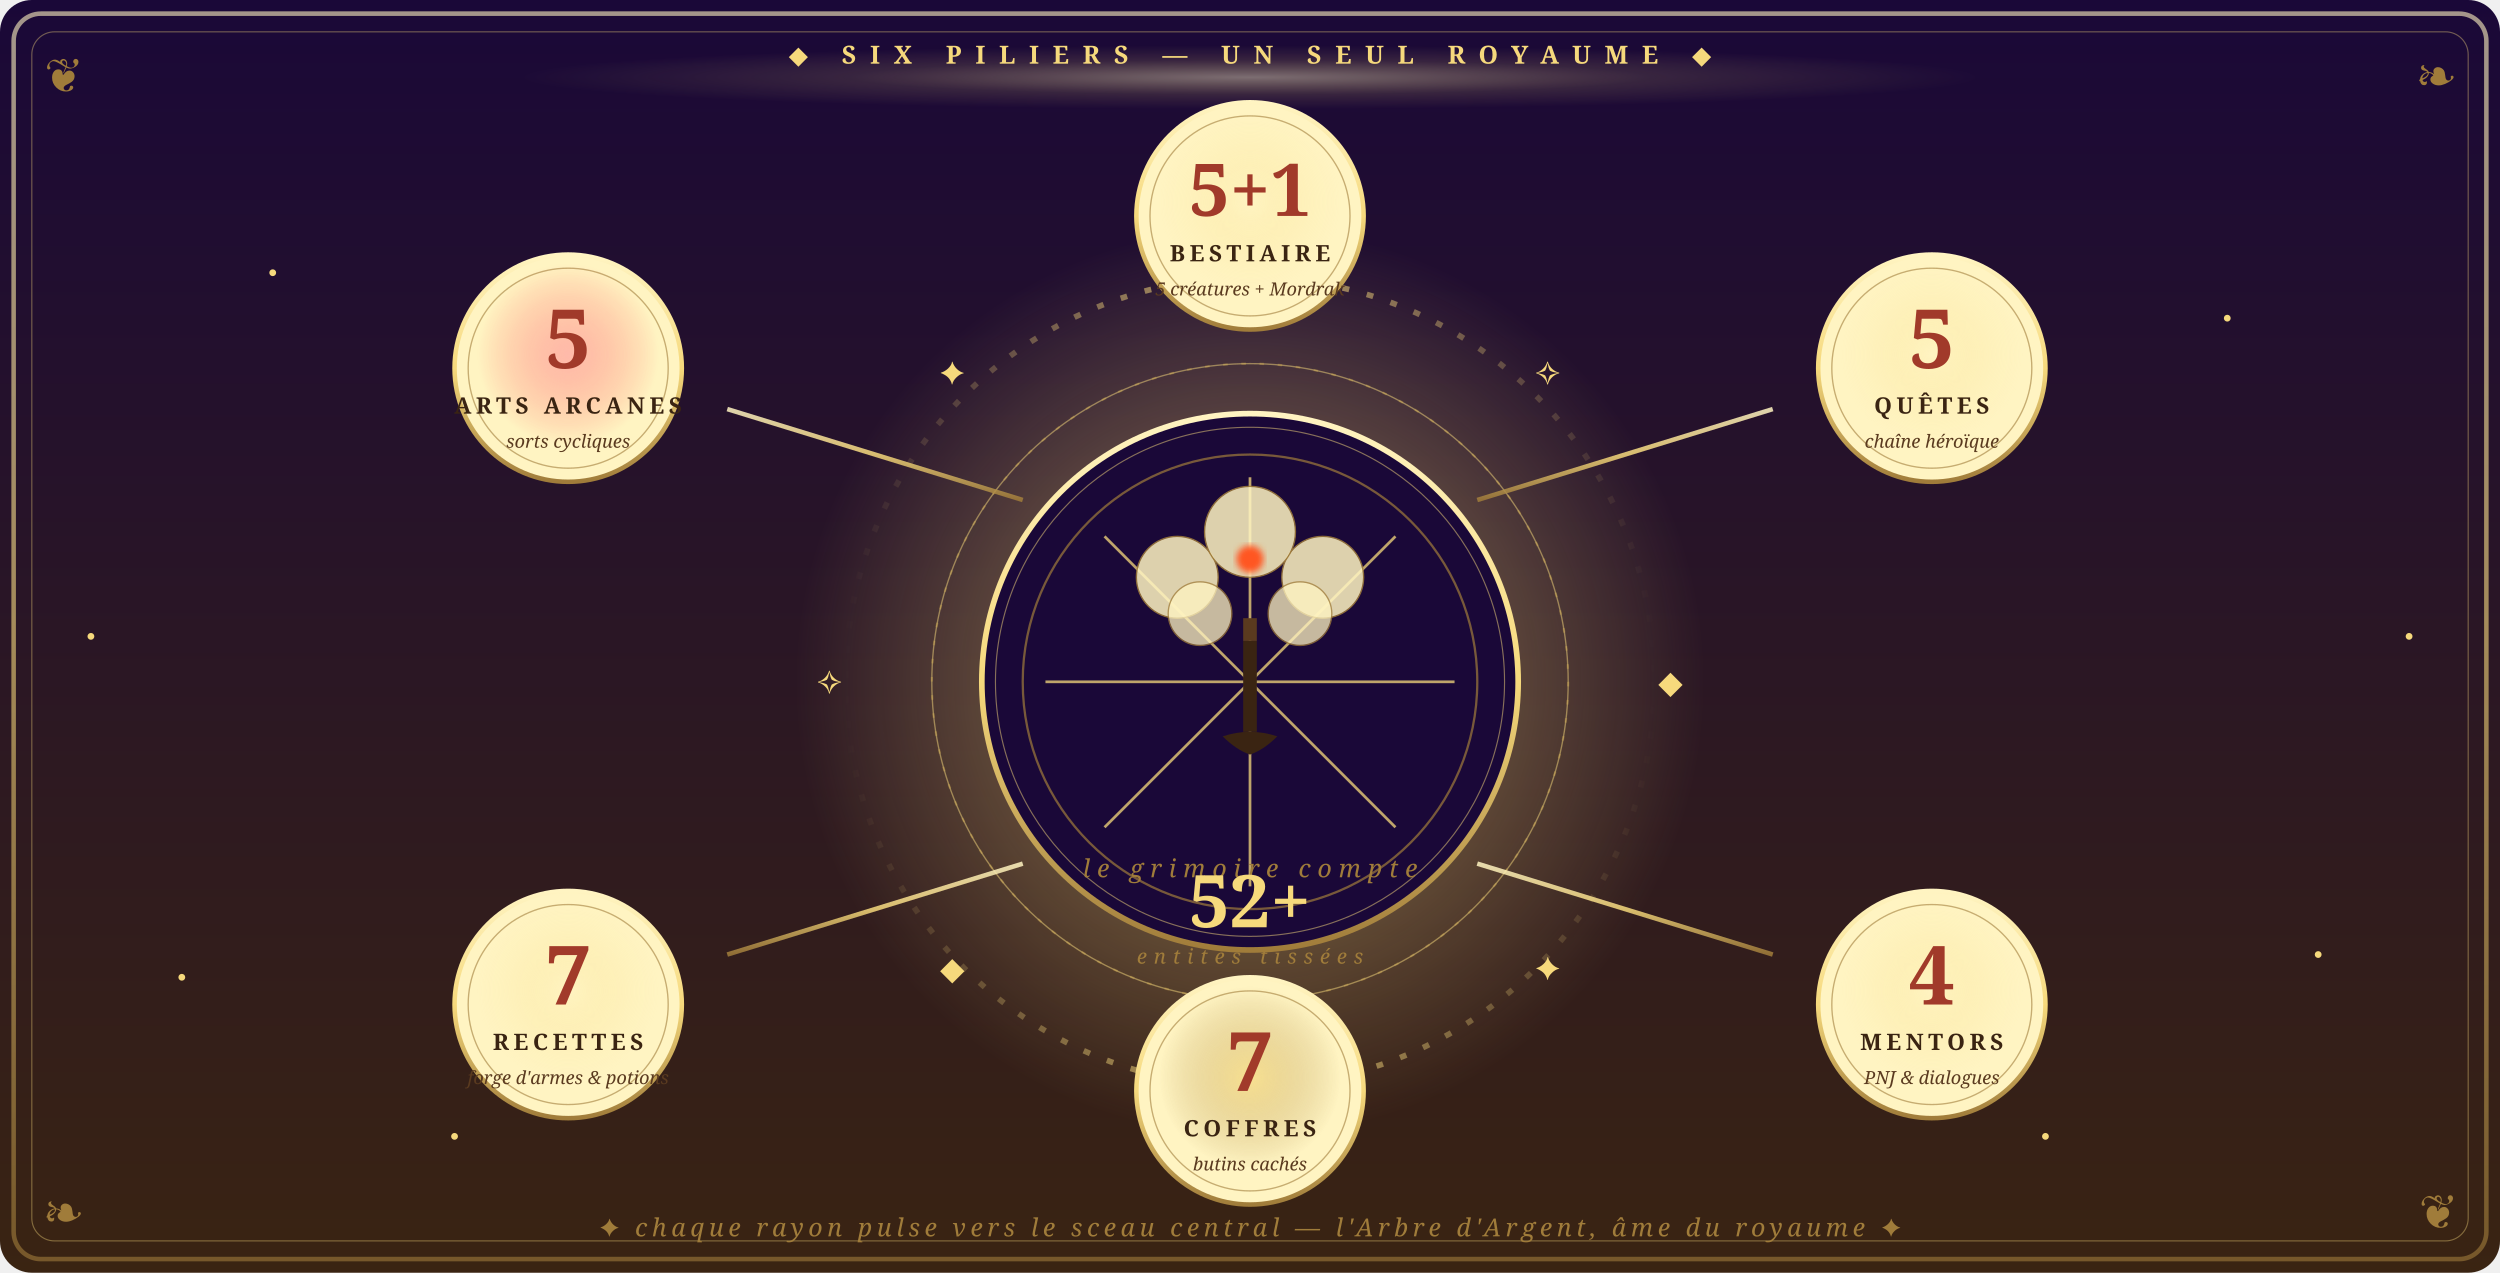
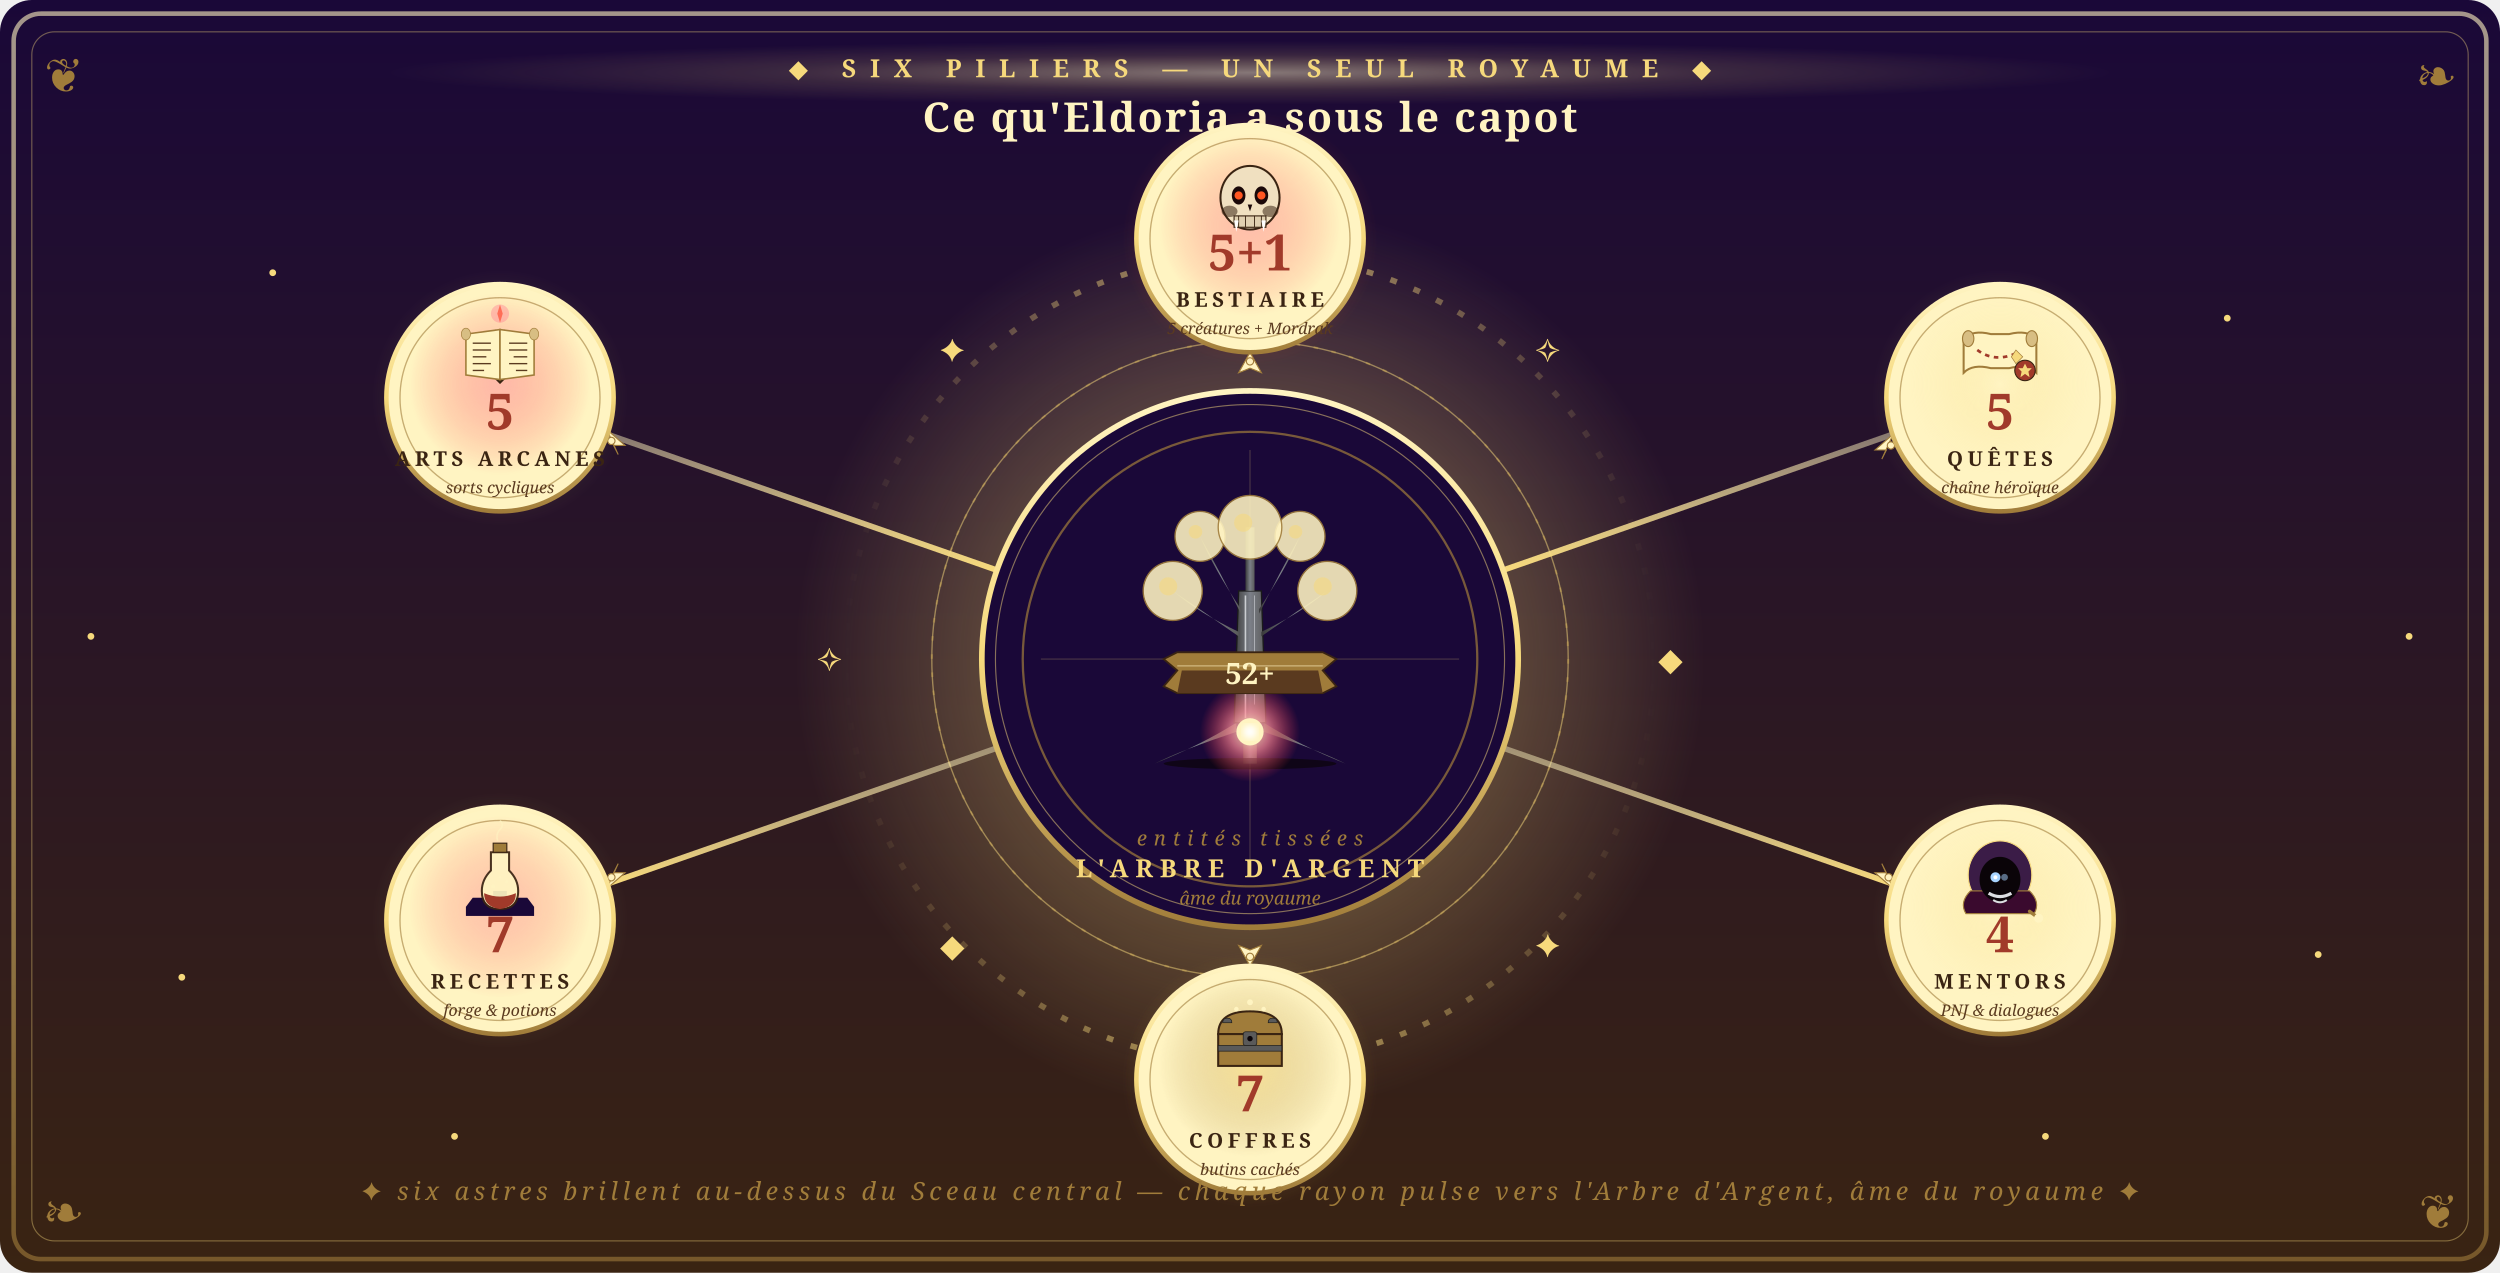
- <svg xmlns="http://www.w3.org/2000/svg" viewBox="0 0 1100 560" preserveAspectRatio="xMidYMid meet" role="img" aria-label="Le Grand Sceau d'Eldoria — emblème cinématique du royaume">
+ <svg xmlns="http://www.w3.org/2000/svg" viewBox="0 0 1100 560" preserveAspectRatio="xMidYMid meet" role="img" aria-label="Le Grand Sceau d'Eldoria — six piliers rayonnant autour de l'Arbre d'Argent">
  <defs>
    <linearGradient id="capGold" x1="0" y1="0" x2="0" y2="1">
      <stop offset="0%" stop-color="#fff4c2" />
      <stop offset="50%" stop-color="#f6d97c" />
      <stop offset="100%" stop-color="#a07c3a" />
    </linearGradient>
    <linearGradient id="capParch" x1="0" y1="0" x2="0" y2="1">
      <stop offset="0%" stop-color="#1a0838" />
      <stop offset="100%" stop-color="#3a2412" />
    </linearGradient>
+     <linearGradient id="capSilver" x1="0" y1="0" x2="1" y2="0">
+       <stop offset="0%" stop-color="#7c8088" />
+       <stop offset="50%" stop-color="#dcdee2" />
+       <stop offset="100%" stop-color="#7c8088" />
+     </linearGradient>
+     <linearGradient id="capBark" x1="0" y1="0" x2="1" y2="0">
+       <stop offset="0%" stop-color="#3a3a3a" />
+       <stop offset="50%" stop-color="#7c8088" />
+       <stop offset="100%" stop-color="#5a5a5a" />
+     </linearGradient>
    <radialGradient id="capCenterGlow" cx="0.5" cy="0.5" r="0.5">
      <stop offset="0%" stop-color="#fff4c2" stop-opacity="0.85" />
      <stop offset="55%" stop-color="#f6d97c" stop-opacity="0.25" />
      <stop offset="100%" stop-color="#f6d97c" stop-opacity="0" />
    </radialGradient>
+     <radialGradient id="capTreeEmber" cx="0.5" cy="0.5" r="0.5">
+       <stop offset="0%" stop-color="#fff4c2" stop-opacity="0.95" />
+       <stop offset="40%" stop-color="#ff8a96" stop-opacity="0.7" />
+       <stop offset="100%" stop-color="#ff3344" stop-opacity="0" />
+     </radialGradient>
    <radialGradient id="capLootGlow" cx="0.5" cy="0.5" r="0.5">
      <stop offset="0%" stop-color="#f6d97c" />
      <stop offset="100%" stop-color="#a07c3a" stop-opacity="0" />
    </radialGradient>
    <radialGradient id="capFireGlow" cx="0.5" cy="0.5" r="0.5">
      <stop offset="0%" stop-color="#ff8a96" />
      <stop offset="100%" stop-color="#ff3344" stop-opacity="0" />
+     </radialGradient>
+     <radialGradient id="capBeastGlow" cx="0.5" cy="0.5" r="0.5">
+       <stop offset="0%" stop-color="#ff5722" stop-opacity="0.45" />
+       <stop offset="100%" stop-color="#ff5722" stop-opacity="0" />
    </radialGradient>
    <linearGradient id="capRune" x1="0" y1="0" x2="1" y2="0">
      <stop offset="0%" stop-color="#f6d97c" stop-opacity="0" />
      <stop offset="50%" stop-color="#f6d97c" />
      <stop offset="100%" stop-color="#f6d97c" stop-opacity="0" />
    </linearGradient>
+     <linearGradient id="capSpoke" x1="0" y1="0" x2="0" y2="1">
+       <stop offset="0%" stop-color="#fff4c2" stop-opacity="0.45" />
+       <stop offset="100%" stop-color="#f6d97c" stop-opacity="1" />
+     </linearGradient>
    <filter id="capBlur">
      <feGaussianBlur stdDeviation="1.4" />
+     </filter>
+     <filter id="capBlurSoft">
+       <feGaussianBlur stdDeviation="3" />
    </filter>
  </defs>
  <rect width="1100" height="560" rx="14" fill="url(#capParch)" />
  <rect x="6" y="6" width="1088" height="548" fill="none" stroke="url(#capGold)" stroke-width="2" opacity="0.6" rx="12" />
  <rect x="14" y="14" width="1072" height="532" fill="none" stroke="#f6d97c" stroke-width="0.5" opacity="0.4" rx="10" />
  <text x="20" y="40" font-family="Georgia, serif" font-size="20" fill="#a07c3a">❦</text>
  <text x="1080" y="40" font-family="Georgia, serif" font-size="20" fill="#a07c3a" text-anchor="end">❧</text>
  <text x="20" y="540" font-family="Georgia, serif" font-size="20" fill="#a07c3a">❧</text>
  <text x="1080" y="540" font-family="Georgia, serif" font-size="20" fill="#a07c3a" text-anchor="end">❦</text>
  <g fill="#f6d97c">
    <circle cx="120" cy="120" r="1.5">
      <animate attributeName="opacity" values="0.2;1;0.2" dur="3.2s" begin="0s" repeatCount="indefinite" />
    </circle>
    <circle cx="980" cy="140" r="1.5">
      <animate attributeName="opacity" values="0.2;1;0.2" dur="3.2s" begin="0.4s" repeatCount="indefinite" />
    </circle>
    <circle cx="80" cy="430" r="1.5">
      <animate attributeName="opacity" values="0.2;1;0.2" dur="3.2s" begin="0.8s" repeatCount="indefinite" />
    </circle>
    <circle cx="1020" cy="420" r="1.5">
      <animate attributeName="opacity" values="0.2;1;0.2" dur="3.2s" begin="1.2s" repeatCount="indefinite" />
    </circle>
    <circle cx="200" cy="500" r="1.5">
      <animate attributeName="opacity" values="0.2;1;0.2" dur="3.2s" begin="1.6s" repeatCount="indefinite" />
    </circle>
    <circle cx="900" cy="500" r="1.5">
      <animate attributeName="opacity" values="0.2;1;0.2" dur="3.2s" begin="2.0s" repeatCount="indefinite" />
    </circle>
    <circle cx="40" cy="280" r="1.5">
      <animate attributeName="opacity" values="0.2;1;0.2" dur="3.2s" begin="2.4s" repeatCount="indefinite" />
    </circle>
    <circle cx="1060" cy="280" r="1.5">
      <animate attributeName="opacity" values="0.2;1;0.2" dur="3.2s" begin="2.8s" repeatCount="indefinite" />
    </circle>
  </g>
-   <g transform="translate(550 28)" text-anchor="middle">
-     <ellipse cx="0" cy="6" rx="320" ry="14" fill="url(#capCenterGlow)" opacity="0.5" />
-     <text font-family="Georgia, serif" font-size="11" fill="#f6d97c" letter-spacing="6" font-weight="bold">◆  SIX PILIERS — UN SEUL ROYAUME  ◆</text>
-   </g>
-   <circle cx="550" cy="300" r="200" fill="url(#capCenterGlow)">
+   <g text-anchor="middle">
+     <ellipse cx="550" cy="32" rx="380" ry="14" fill="url(#capCenterGlow)" opacity="0.55" />
+     <text x="550" y="34" font-family="Georgia, serif" font-size="11" fill="#f6d97c" letter-spacing="6" font-weight="bold">◆  SIX PILIERS — UN SEUL ROYAUME  ◆</text>
+     <text x="550" y="58" font-family="Georgia, serif" font-size="18" font-weight="900" fill="#fff4c2" letter-spacing="1">Ce qu'Eldoria a sous le capot</text>
+   </g>
+   <circle cx="550" cy="290" r="200" fill="url(#capCenterGlow)">
    <animate attributeName="r" values="190;215;190" dur="5s" repeatCount="indefinite" />
    <animate attributeName="opacity" values="0.6;1;0.6" dur="5s" repeatCount="indefinite" />
  </circle>
-   <g transform="translate(550 300)">
+   <g transform="translate(550 290)">
    <g>
      <circle r="178" fill="none" stroke="url(#capRune)" stroke-width="2.5" stroke-dasharray="3 8" opacity="0.7" />
      <animateTransform attributeName="transform" type="rotate" values="0;360" dur="48s" repeatCount="indefinite" />
    </g>
    <g fill="#f6d97c" font-family="Georgia, serif" font-size="14">
      <text x="0" y="-185" text-anchor="middle">✦</text>
      <text x="131" y="-131" text-anchor="middle">✧</text>
      <text x="185" y="0" text-anchor="middle" dy="5">◆</text>
      <text x="131" y="131" text-anchor="middle">✦</text>
      <text x="0" y="190" text-anchor="middle" dy="6">✧</text>
      <text x="-131" y="131" text-anchor="middle">◆</text>
      <text x="-185" y="0" text-anchor="middle" dy="5">✧</text>
      <text x="-131" y="-131" text-anchor="middle">✦</text>
    </g>
  </g>
-   <g transform="translate(550 300)">
+   <g transform="translate(550 290)">
    <circle r="140" fill="none" stroke="#a07c3a" stroke-width="1" stroke-dasharray="2 6" opacity="0.5" />
    <g>
      <circle r="140" fill="none" stroke="#f6d97c" stroke-width="0.6" opacity="0.5" />
      <animateTransform attributeName="transform" type="rotate" values="360;0" dur="72s" repeatCount="indefinite" />
    </g>
  </g>
-   <g transform="translate(550 300)">
+   <g stroke="url(#capSpoke)" stroke-width="2.5" fill="none" stroke-linecap="round">
+     <line x1="550" y1="172" x2="550" y2="155">
+       <animate attributeName="opacity" values="0.5;1;0.5" dur="3.6s" begin="0s" repeatCount="indefinite" />
+     </line>
+     <line x1="661" y1="251" x2="833" y2="191">
+       <animate attributeName="opacity" values="0.5;1;0.5" dur="3.6s" begin="0.5s" repeatCount="indefinite" />
+     </line>
+     <line x1="661" y1="329" x2="833" y2="389">
+       <animate attributeName="opacity" values="0.5;1;0.5" dur="3.6s" begin="1.0s" repeatCount="indefinite" />
+     </line>
+     <line x1="550" y1="408" x2="550" y2="425">
+       <animate attributeName="opacity" values="0.5;1;0.5" dur="3.6s" begin="1.5s" repeatCount="indefinite" />
+     </line>
+     <line x1="439" y1="329" x2="267" y2="389">
+       <animate attributeName="opacity" values="0.5;1;0.5" dur="3.6s" begin="2.0s" repeatCount="indefinite" />
+     </line>
+     <line x1="439" y1="251" x2="267" y2="191">
+       <animate attributeName="opacity" values="0.5;1;0.5" dur="3.6s" begin="2.5s" repeatCount="indefinite" />
+     </line>
+   </g>
+   <g stroke="#a07c3a" stroke-width="0.5">
+     <polygon fill="#fff4c2" points="550,155 545,164 550,162 555,164" />
+     <circle cx="550" cy="159" r="1.6" fill="#fff4c2">
+       <animate attributeName="opacity" values="0.4;1;0.4" dur="2.4s" begin="0s" repeatCount="indefinite" />
+     </circle>
+     <polygon fill="#fff4c2" points="833,191 825,198 830,198 828,202" />
+     <circle cx="832" cy="196" r="1.6" fill="#fff4c2">
+       <animate attributeName="opacity" values="0.4;1;0.4" dur="2.4s" begin="0.4s" repeatCount="indefinite" />
+     </circle>
+     <polygon fill="#fff4c2" points="833,391 825,384 830,384 828,380" />
+     <circle cx="831" cy="386" r="1.6" fill="#fff4c2">
+       <animate attributeName="opacity" values="0.4;1;0.4" dur="2.4s" begin="0.8s" repeatCount="indefinite" />
+     </circle>
+     <polygon fill="#fff4c2" points="550,425 545,416 550,418 555,416" />
+     <circle cx="550" cy="421" r="1.6" fill="#fff4c2">
+       <animate attributeName="opacity" values="0.4;1;0.4" dur="2.4s" begin="1.2s" repeatCount="indefinite" />
+     </circle>
+     <polygon fill="#fff4c2" points="267,391 275,384 270,384 272,380" />
+     <circle cx="269" cy="386" r="1.6" fill="#fff4c2">
+       <animate attributeName="opacity" values="0.4;1;0.4" dur="2.4s" begin="1.6s" repeatCount="indefinite" />
+     </circle>
+     <polygon fill="#fff4c2" points="267,189 275,196 270,196 272,200" />
+     <circle cx="269" cy="194" r="1.6" fill="#fff4c2">
+       <animate attributeName="opacity" values="0.4;1;0.4" dur="2.4s" begin="2.0s" repeatCount="indefinite" />
+     </circle>
+   </g>
+   <g transform="translate(550 290)">
    <circle r="118" fill="#1a0838" stroke="url(#capGold)" stroke-width="2.5" />
    <circle r="112" fill="none" stroke="#f6d97c" stroke-width="0.5" opacity="0.5" />
    <circle r="100" fill="none" stroke="#a07c3a" stroke-width="1" opacity="0.7" />
+     <g stroke="#f6d97c" stroke-width="0.6" opacity="0.18" fill="none">
+       <line x1="-92" y1="0" x2="92" y2="0" />
+       <line x1="0" y1="-92" x2="0" y2="92" />
+     </g>
+     <g fill="url(#capBark)">
+       <path d="M-6,28 Q-22,38 -42,46 Q-30,40 -6,32 Z" />
+       <path d="M6,28 Q22,38 42,46 Q30,40 6,32 Z" />
+       <path d="M-3,28 L-3,46 L3,46 L3,28 Z" />
+     </g>
+     <ellipse cx="0" cy="46" rx="38" ry="2.5" fill="#0a0408" opacity="0.7" />
+     <path d="M-7,28 L-5,-30 L5,-30 L7,28 Z" fill="url(#capBark)" stroke="#1a1a1a" stroke-width="0.6" />
+     <line x1="-2" y1="-28" x2="-2" y2="26" stroke="#dcdee2" stroke-width="0.7" opacity="0.85" />
+     <line x1="2" y1="-28" x2="2" y2="20" stroke="#dcdee2" stroke-width="0.4" opacity="0.6" />
+     <g fill="url(#capBark)">
+       <path d="M-5,-12 Q-22,-20 -34,-30 Q-22,-22 -5,-10 Z" />
+       <path d="M5,-12 Q22,-20 34,-30 Q22,-22 5,-10 Z" />
+       <path d="M-4,-22 Q-16,-40 -22,-54 Q-13,-38 -4,-20 Z" />
+       <path d="M4,-22 Q16,-40 22,-54 Q13,-38 4,-20 Z" />
+       <path d="M-2,-30 L-2,-58 L2,-58 L2,-30 Z" />
+     </g>
+     <g fill="#fff4c2" stroke="#a07c3a" stroke-width="0.6">
+       <circle cx="-34" cy="-30" r="13" opacity="0.88" />
+       <circle cx="34" cy="-30" r="13" opacity="0.88" />
+       <circle cx="-22" cy="-54" r="11" opacity="0.88" />
+       <circle cx="22" cy="-54" r="11" opacity="0.88" />
+       <circle cx="0" cy="-58" r="14" opacity="0.88" />
+     </g>
+     <g fill="#f6d97c" opacity="0.55">
+       <circle cx="-36" cy="-32" r="4" />
+       <circle cx="32" cy="-32" r="4" />
+       <circle cx="-24" cy="-56" r="3" />
+       <circle cx="20" cy="-56" r="3" />
+       <circle cx="-3" cy="-60" r="4" />
+     </g>
+     <circle cx="0" cy="32" r="22" fill="url(#capTreeEmber)">
+       <animate attributeName="r" values="20;26;20" dur="2.4s" repeatCount="indefinite" />
+       <animate attributeName="opacity" values="0.55;1;0.55" dur="2.4s" repeatCount="indefinite" />
+     </circle>
+     <circle cx="0" cy="32" r="6" fill="#fff4c2">
+       <animate attributeName="r" values="5;7;5" dur="1.5s" repeatCount="indefinite" />
+     </circle>
+     <circle cx="0" cy="32" r="3" fill="#fff" filter="url(#capBlur)" />
    <g>
-       <animateTransform attributeName="transform" type="rotate" values="0;360" dur="40s" repeatCount="indefinite" />
-       <g stroke="#f6d97c" stroke-width="1.2" opacity="0.75" fill="none">
-         <line x1="-90" y1="0" x2="90" y2="0" />
-         <line x1="0" y1="-90" x2="0" y2="90" />
-         <line x1="-64" y1="-64" x2="64" y2="64" />
-         <line x1="-64" y1="64" x2="64" y2="-64" />
-       </g>
-     </g>
-     <g transform="translate(0 -8)">
-       <path d="M-3,30 L-3,-10 L3,-10 L3,30 Z" fill="#3a2412" />
-       <path d="M-3,-10 L3,-10 L3,-20 L-3,-20 Z" fill="#5a3a1f" />
-       <path d="M-12,32 Q0,28 12,32 Q6,38 0,40 Q-6,38 -12,32 Z" fill="#3a2412" />
-       <g fill="#fff4c2" stroke="#a07c3a" stroke-width="0.6">
-         <circle cx="-32" cy="-38" r="18" opacity="0.85" />
-         <circle cx="32" cy="-38" r="18" opacity="0.85" />
-         <circle cx="0" cy="-58" r="20" opacity="0.85" />
-         <circle cx="-22" cy="-22" r="14" opacity="0.75" />
-         <circle cx="22" cy="-22" r="14" opacity="0.75" />
-       </g>
-       <circle cx="0" cy="-46" r="6" fill="#ff5722" filter="url(#capBlur)">
-         <animate attributeName="r" values="5;9;5" dur="2.4s" repeatCount="indefinite" />
-         <animate attributeName="opacity" values="0.6;1;0.6" dur="2.4s" repeatCount="indefinite" />
-       </circle>
-     </g>
-     <text x="0" y="86" text-anchor="middle" font-family="Georgia, serif" font-size="11" fill="#a07c3a" letter-spacing="3" font-style="italic">le grimoire compte</text>
-     <text x="0" y="108" text-anchor="middle" font-family="Georgia, serif" font-size="32" font-weight="900" fill="#f6d97c">52+</text>
-     <text x="0" y="124" text-anchor="middle" font-family="Georgia, serif" font-size="9" fill="#a07c3a" letter-spacing="3" font-style="italic">entités tissées</text>
-   </g>
-   <line x1="550" y1="190" x2="550" y2="148" stroke="url(#capGold)" stroke-width="2" opacity="0.85" />
-   <line x1="650" y1="220" x2="780" y2="180" stroke="url(#capGold)" stroke-width="2" opacity="0.85" />
-   <line x1="650" y1="380" x2="780" y2="420" stroke="url(#capGold)" stroke-width="2" opacity="0.85" />
-   <line x1="550" y1="410" x2="550" y2="450" stroke="url(#capGold)" stroke-width="2" opacity="0.85" />
-   <line x1="450" y1="380" x2="320" y2="420" stroke="url(#capGold)" stroke-width="2" opacity="0.85" />
-   <line x1="450" y1="220" x2="320" y2="180" stroke="url(#capGold)" stroke-width="2" opacity="0.85" />
-   <g transform="translate(550 95)">
+       <path d="M-32,5 L-38,0 L-32,-3 L32,-3 L38,0 L32,5 L38,12 L32,15 L-32,15 L-38,12 Z" fill="#a07c3a" stroke="#3a2412" stroke-width="0.8" />
+       <path d="M-30,5 L-32,15 L32,15 L30,5 Z" fill="#5a3a1f" />
+       <path d="M-32,3 L32,3" stroke="#fff4c2" stroke-width="0.4" opacity="0.7" />
+       <text x="0" y="11" text-anchor="middle" font-family="Georgia, serif" font-size="13" font-weight="900" fill="#fff4c2">52+</text>
+     </g>
+     <text x="0" y="82" text-anchor="middle" font-family="Georgia, serif" font-size="9" fill="#a07c3a" letter-spacing="3" font-style="italic">entités tissées</text>
+     <text x="0" y="96" text-anchor="middle" font-family="Georgia, serif" font-size="11" fill="#f6d97c" letter-spacing="3" font-weight="bold">L'ARBRE D'ARGENT</text>
+     <text x="0" y="108" text-anchor="middle" font-family="Georgia, serif" font-size="8" fill="#a07c3a" font-style="italic">âme du royaume</text>
+   </g>
+   <g transform="translate(550 105)">
+     <circle r="56" fill="url(#capBeastGlow)">
+       <animate attributeName="opacity" values="0.45;0.85;0.45" dur="3.6s" begin="0s" repeatCount="indefinite" />
+     </circle>
+     <circle r="50" fill="#fff4c2" stroke="url(#capGold)" stroke-width="2" />
+     <circle r="44" fill="none" stroke="#a07c3a" stroke-width="0.6" opacity="0.6" />
+     <circle cx="0" cy="-6" r="40" fill="url(#capFireGlow)" opacity="0.5" />
+     <g transform="translate(0 -18)">
+       <ellipse cx="0" cy="0" rx="13" ry="14" fill="#f0e0c0" stroke="#3a2412" stroke-width="0.9" />
+       <ellipse cx="-9" cy="6" rx="3.5" ry="2.5" fill="#3a2412" opacity="0.55" />
+       <ellipse cx="9" cy="6" rx="3.5" ry="2.5" fill="#3a2412" opacity="0.55" />
+       <ellipse cx="-5" cy="-1" rx="3" ry="4" fill="#1a0808" />
+       <ellipse cx="5" cy="-1" rx="3" ry="4" fill="#1a0808" />
+       <circle cx="-5" cy="-1" r="1.8" fill="#ff5722">
+         <animate attributeName="opacity" values="0.45;1;0.45" dur="1.4s" begin="0s" repeatCount="indefinite" />
+       </circle>
+       <circle cx="5" cy="-1" r="1.8" fill="#ff5722">
+         <animate attributeName="opacity" values="0.45;1;0.45" dur="1.4s" begin="0.3s" repeatCount="indefinite" />
+       </circle>
+       <polygon points="-1,3 1,3 0,6" fill="#1a0808" />
+       <rect x="-7" y="8" width="14" height="5" fill="#e0d0b0" stroke="#3a2412" stroke-width="0.5" />
+       <line x1="-5" y1="8" x2="-5" y2="13" stroke="#3a2412" stroke-width="0.4" />
+       <line x1="-2" y1="8" x2="-2" y2="13" stroke="#3a2412" stroke-width="0.4" />
+       <line x1="2" y1="8" x2="2" y2="13" stroke="#3a2412" stroke-width="0.4" />
+       <line x1="5" y1="8" x2="5" y2="13" stroke="#3a2412" stroke-width="0.4" />
+       <polygon points="-7,10 -5,10 -6,15" fill="#fff" />
+       <polygon points="7,10 5,10 6,15" fill="#fff" />
+     </g>
+     <text x="0" y="14" text-anchor="middle" font-family="Georgia, serif" font-size="22" font-weight="900" fill="#a13a2a">5+1</text>
+     <text x="0" y="30" text-anchor="middle" font-family="Georgia, serif" font-size="9" font-weight="bold" fill="#3a2412" letter-spacing="2">BESTIAIRE</text>
+     <text x="0" y="42" text-anchor="middle" font-family="Georgia, serif" font-size="7" fill="#5a3a1f" font-style="italic">5 créatures + Mordrak</text>
+   </g>
+   <g transform="translate(880 175)">
+     <circle r="56" fill="url(#capCenterGlow)" opacity="0.55">
+       <animate attributeName="opacity" values="0.45;0.85;0.45" dur="3.6s" begin="0.5s" repeatCount="indefinite" />
+     </circle>
    <circle r="50" fill="#fff4c2" stroke="url(#capGold)" stroke-width="2" />
    <circle r="44" fill="none" stroke="#a07c3a" stroke-width="0.6" opacity="0.6" />
    <circle cx="0" cy="-6" r="40" fill="url(#capCenterGlow)" opacity="0.5" />
-     <text x="0" y="0" text-anchor="middle" font-family="Georgia, serif" font-size="32" font-weight="900" fill="#a13a2a">5+1</text>
-     <text x="0" y="20" text-anchor="middle" font-family="Georgia, serif" font-size="10" font-weight="bold" fill="#3a2412" letter-spacing="2">BESTIAIRE</text>
-     <text x="0" y="35" text-anchor="middle" font-family="Georgia, serif" font-size="8" fill="#5a3a1f" font-style="italic">5 créatures + Mordrak</text>
-     <animate attributeName="opacity" values="0.85;1;0.85" dur="3.6s" repeatCount="indefinite" />
-   </g>
-   <g transform="translate(850 162)">
+     <g transform="translate(0 -18)">
+       <path d="M-16,-8 Q-12,-12 -4,-10 L4,-10 Q12,-12 16,-8 L16,7 Q12,3 4,5 L-4,5 Q-12,3 -16,7 Z" fill="#fff4c2" stroke="#a07c3a" stroke-width="0.9" />
+       <ellipse cx="-14" cy="-8" rx="2.5" ry="3.5" fill="#d8be83" stroke="#a07c3a" stroke-width="0.5" />
+       <ellipse cx="14" cy="-8" rx="2.5" ry="3.5" fill="#d8be83" stroke="#a07c3a" stroke-width="0.5" />
+       <path d="M-10,-3 Q-2,3 8,-2" fill="none" stroke="#a13a2a" stroke-width="1.2" stroke-dasharray="2 2" />
+       <polygon points="7,-3 10,0 7,3 5,0" fill="#f6d97c" stroke="#a07c3a" stroke-width="0.3" />
+       <circle cx="11" cy="6" r="4.5" fill="#a13a2a" stroke="#3a2412" stroke-width="0.5" />
+       <path d="M11,3 L12,5 L14,5 L12.5,6.5 L13,9 L11,7.5 L9,9 L9.5,6.5 L8,5 L10,5 Z" fill="#f6d97c" />
+     </g>
+     <text x="0" y="14" text-anchor="middle" font-family="Georgia, serif" font-size="22" font-weight="900" fill="#a13a2a">5</text>
+     <text x="0" y="30" text-anchor="middle" font-family="Georgia, serif" font-size="9" font-weight="bold" fill="#3a2412" letter-spacing="2">QUÊTES</text>
+     <text x="0" y="42" text-anchor="middle" font-family="Georgia, serif" font-size="7" fill="#5a3a1f" font-style="italic">chaîne héroïque</text>
+   </g>
+   <g transform="translate(880 405)">
+     <circle r="56" fill="url(#capCenterGlow)" opacity="0.55">
+       <animate attributeName="opacity" values="0.45;0.85;0.45" dur="3.6s" begin="1.0s" repeatCount="indefinite" />
+     </circle>
    <circle r="50" fill="#fff4c2" stroke="url(#capGold)" stroke-width="2" />
    <circle r="44" fill="none" stroke="#a07c3a" stroke-width="0.6" opacity="0.6" />
    <circle cx="0" cy="-6" r="40" fill="url(#capCenterGlow)" opacity="0.5" />
-     <text x="0" y="0" text-anchor="middle" font-family="Georgia, serif" font-size="36" font-weight="900" fill="#a13a2a">5</text>
-     <text x="0" y="20" text-anchor="middle" font-family="Georgia, serif" font-size="10" font-weight="bold" fill="#3a2412" letter-spacing="2">QUÊTES</text>
-     <text x="0" y="35" text-anchor="middle" font-family="Georgia, serif" font-size="8" fill="#5a3a1f" font-style="italic">chaîne héroïque</text>
-     <animate attributeName="opacity" values="0.85;1;0.85" dur="3.6s" begin="0.6s" repeatCount="indefinite" />
-   </g>
-   <g transform="translate(850 442)">
-     <circle r="50" fill="#fff4c2" stroke="url(#capGold)" stroke-width="2" />
-     <circle r="44" fill="none" stroke="#a07c3a" stroke-width="0.6" opacity="0.6" />
-     <circle cx="0" cy="-6" r="40" fill="url(#capCenterGlow)" opacity="0.5" />
-     <text x="0" y="0" text-anchor="middle" font-family="Georgia, serif" font-size="36" font-weight="900" fill="#a13a2a">4</text>
-     <text x="0" y="20" text-anchor="middle" font-family="Georgia, serif" font-size="10" font-weight="bold" fill="#3a2412" letter-spacing="2">MENTORS</text>
-     <text x="0" y="35" text-anchor="middle" font-family="Georgia, serif" font-size="8" fill="#5a3a1f" font-style="italic">PNJ &amp; dialogues</text>
-     <animate attributeName="opacity" values="0.85;1;0.85" dur="3.6s" begin="1.2s" repeatCount="indefinite" />
-   </g>
-   <g transform="translate(550 480)">
-     <circle r="50" fill="#fff4c2" stroke="url(#capGold)" stroke-width="2" />
-     <circle r="44" fill="none" stroke="#a07c3a" stroke-width="0.6" opacity="0.6" />
-     <circle cx="0" cy="-6" r="40" fill="url(#capLootGlow)" opacity="0.7" />
-     <text x="0" y="0" text-anchor="middle" font-family="Georgia, serif" font-size="36" font-weight="900" fill="#a13a2a">7</text>
-     <text x="0" y="20" text-anchor="middle" font-family="Georgia, serif" font-size="10" font-weight="bold" fill="#3a2412" letter-spacing="2">COFFRES</text>
-     <text x="0" y="35" text-anchor="middle" font-family="Georgia, serif" font-size="8" fill="#5a3a1f" font-style="italic">butins cachés</text>
-     <animate attributeName="opacity" values="0.85;1;0.85" dur="3.6s" begin="1.8s" repeatCount="indefinite" />
-   </g>
-   <g transform="translate(250 442)">
-     <circle r="50" fill="#fff4c2" stroke="url(#capGold)" stroke-width="2" />
-     <circle r="44" fill="none" stroke="#a07c3a" stroke-width="0.6" opacity="0.6" />
-     <circle cx="0" cy="-6" r="40" fill="url(#capCenterGlow)" opacity="0.5" />
-     <text x="0" y="0" text-anchor="middle" font-family="Georgia, serif" font-size="36" font-weight="900" fill="#a13a2a">7</text>
-     <text x="0" y="20" text-anchor="middle" font-family="Georgia, serif" font-size="10" font-weight="bold" fill="#3a2412" letter-spacing="2">RECETTES</text>
-     <text x="0" y="35" text-anchor="middle" font-family="Georgia, serif" font-size="8" fill="#5a3a1f" font-style="italic">forge d'armes &amp; potions</text>
-     <animate attributeName="opacity" values="0.85;1;0.85" dur="3.6s" begin="2.4s" repeatCount="indefinite" />
-   </g>
-   <g transform="translate(250 162)">
+     <g transform="translate(0 -18)">
+       <ellipse cx="0" cy="-2" rx="14" ry="15" fill="#2a0a3d" stroke="#f6d97c" stroke-width="0.5" opacity="0.92" />
+       <path d="M-13,5 Q-18,10 -15,15 L15,15 Q18,10 13,5 Z" fill="#3a0a2e" stroke="#a07c3a" stroke-width="0.5" />
+       <ellipse cx="0" cy="0" rx="9" ry="10" fill="#0a0408" />
+       <circle cx="-2" cy="-1" r="2.2" fill="#a8d4ff">
+         <animate attributeName="opacity" values="0.6;1;0.6" dur="1.8s" repeatCount="indefinite" />
+       </circle>
+       <circle cx="-2" cy="-1" r="0.9" fill="#fff" />
+       <circle cx="2" cy="-1" r="1.5" fill="#a8d4ff" opacity="0.5" />
+       <path d="M-5,6 Q0,9 5,6" fill="none" stroke="#dcdee2" stroke-width="1.4" />
+       <path d="M-3,9 Q0,11 3,9" fill="none" stroke="#dcdee2" stroke-width="0.9" />
+       <line x1="13" y1="14" x2="17" y2="17" stroke="#a07c3a" stroke-width="1.5" stroke-linecap="round" />
+       <circle cx="17" cy="17" r="2" fill="#fff4c2">
+         <animate attributeName="opacity" values="0.5;1;0.5" dur="1.6s" repeatCount="indefinite" />
+       </circle>
+     </g>
+     <text x="0" y="14" text-anchor="middle" font-family="Georgia, serif" font-size="22" font-weight="900" fill="#a13a2a">4</text>
+     <text x="0" y="30" text-anchor="middle" font-family="Georgia, serif" font-size="9" font-weight="bold" fill="#3a2412" letter-spacing="2">MENTORS</text>
+     <text x="0" y="42" text-anchor="middle" font-family="Georgia, serif" font-size="7" fill="#5a3a1f" font-style="italic">PNJ &amp; dialogues</text>
+   </g>
+   <g transform="translate(550 475)">
+     <circle r="56" fill="url(#capLootGlow)" opacity="0.7">
+       <animate attributeName="opacity" values="0.5;0.95;0.5" dur="3.6s" begin="1.5s" repeatCount="indefinite" />
+     </circle>
+     <circle r="50" fill="#fff4c2" stroke="url(#capGold)" stroke-width="2" />
+     <circle r="44" fill="none" stroke="#a07c3a" stroke-width="0.6" opacity="0.6" />
+     <circle cx="0" cy="-6" r="40" fill="url(#capLootGlow)" opacity="0.6" />
+     <g transform="translate(0 -18)">
+       <path d="M-14,-2 Q-14,-12 0,-12 Q14,-12 14,-2 Z" fill="#a07c3a" stroke="#3a2412" stroke-width="0.9" />
+       <path d="M-12,-7 Q-12,-9 -10,-9 Q-8,-9 -8,-7 Z" fill="#5a5a5a" stroke="#1a1a1a" stroke-width="0.3" />
+       <path d="M8,-7 Q8,-9 10,-9 Q12,-9 12,-7 Z" fill="#5a5a5a" stroke="#1a1a1a" stroke-width="0.3" />
+       <rect x="-14" y="-2" width="28" height="14" fill="#a07c3a" stroke="#3a2412" stroke-width="0.9" />
+       <rect x="-14" y="3" width="28" height="2.5" fill="#5a5a5a" stroke="#1a1a1a" stroke-width="0.3" />
+       <rect x="-3" y="-3" width="6" height="6" fill="#5a5a5a" stroke="#1a1a1a" stroke-width="0.3" rx="1" />
+       <circle cx="0" cy="0" r="1.2" fill="#0a0408" />
+       <circle cx="-6" cy="-13" r="1" fill="#fff4c2">
+         <animate attributeName="opacity" values="0.2;1;0.2" dur="2.4s" begin="0s" repeatCount="indefinite" />
+       </circle>
+       <circle cx="0" cy="-16" r="1.3" fill="#fff4c2">
+         <animate attributeName="opacity" values="0.2;1;0.2" dur="2.4s" begin="0.6s" repeatCount="indefinite" />
+       </circle>
+       <circle cx="6" cy="-13" r="1" fill="#fff4c2">
+         <animate attributeName="opacity" values="0.2;1;0.2" dur="2.4s" begin="1.2s" repeatCount="indefinite" />
+       </circle>
+     </g>
+     <text x="0" y="14" text-anchor="middle" font-family="Georgia, serif" font-size="22" font-weight="900" fill="#a13a2a">7</text>
+     <text x="0" y="30" text-anchor="middle" font-family="Georgia, serif" font-size="9" font-weight="bold" fill="#3a2412" letter-spacing="2">COFFRES</text>
+     <text x="0" y="42" text-anchor="middle" font-family="Georgia, serif" font-size="7" fill="#5a3a1f" font-style="italic">butins cachés</text>
+   </g>
+   <g transform="translate(220 405)">
+     <circle r="56" fill="url(#capCenterGlow)" opacity="0.55">
+       <animate attributeName="opacity" values="0.45;0.85;0.45" dur="3.6s" begin="2.0s" repeatCount="indefinite" />
+     </circle>
+     <circle r="50" fill="#fff4c2" stroke="url(#capGold)" stroke-width="2" />
+     <circle r="44" fill="none" stroke="#a07c3a" stroke-width="0.6" opacity="0.6" />
+     <circle cx="0" cy="-6" r="40" fill="url(#capFireGlow)" opacity="0.45" />
+     <g transform="translate(0 -18)">
+       <path d="M-15,12 L-12,8 L-3,8 L-3,5 L3,5 L3,8 L12,8 L15,12 L15,16 L-15,16 Z" fill="#1a0838" />
+       <path d="M-4,-12 L-4,-4 Q-8,0 -8,5 Q-8,13 0,13 Q8,13 8,5 Q8,0 4,-4 L4,-12 Z" fill="#fff4c2" stroke="#3a2412" stroke-width="0.9" opacity="0.92" />
+       <rect x="-3" y="-16" width="6" height="4" fill="#a07c3a" stroke="#3a2412" stroke-width="0.5" />
+       <path d="M-7,6 Q0,9 7,6 Q7,12 0,13 Q-7,12 -7,6 Z" fill="#a13a2a" />
+       <circle cx="-3" cy="3" r="0.9" fill="#fff4c2" opacity="0.7" />
+       <circle cx="3" cy="1" r="0.7" fill="#fff4c2" opacity="0.7" />
+       <circle cx="0" cy="-1" r="0.5" fill="#fff4c2" opacity="0.7" />
+       <path d="M-1,-17 Q-2,-20 0,-22 Q2,-24 0,-26" fill="none" stroke="#fff4c2" stroke-width="0.7" opacity="0.6" />
+     </g>
+     <text x="0" y="14" text-anchor="middle" font-family="Georgia, serif" font-size="22" font-weight="900" fill="#a13a2a">7</text>
+     <text x="0" y="30" text-anchor="middle" font-family="Georgia, serif" font-size="9" font-weight="bold" fill="#3a2412" letter-spacing="2">RECETTES</text>
+     <text x="0" y="42" text-anchor="middle" font-family="Georgia, serif" font-size="7" fill="#5a3a1f" font-style="italic">forge &amp; potions</text>
+   </g>
+   <g transform="translate(220 175)">
+     <circle r="56" fill="url(#capCenterGlow)" opacity="0.55">
+       <animate attributeName="opacity" values="0.45;0.85;0.45" dur="3.6s" begin="2.5s" repeatCount="indefinite" />
+     </circle>
    <circle r="50" fill="#fff4c2" stroke="url(#capGold)" stroke-width="2" />
    <circle r="44" fill="none" stroke="#a07c3a" stroke-width="0.6" opacity="0.6" />
    <circle cx="0" cy="-6" r="40" fill="url(#capFireGlow)" opacity="0.55" />
-     <text x="0" y="0" text-anchor="middle" font-family="Georgia, serif" font-size="36" font-weight="900" fill="#a13a2a">5</text>
-     <text x="0" y="20" text-anchor="middle" font-family="Georgia, serif" font-size="10" font-weight="bold" fill="#3a2412" letter-spacing="2">ARTS ARCANES</text>
-     <text x="0" y="35" text-anchor="middle" font-family="Georgia, serif" font-size="8" fill="#5a3a1f" font-style="italic">sorts cycliques</text>
-     <animate attributeName="opacity" values="0.85;1;0.85" dur="3.6s" begin="3.0s" repeatCount="indefinite" />
-   </g>
-   <text x="550" y="544" text-anchor="middle" font-family="Georgia, serif" font-size="11" fill="#a07c3a" font-style="italic" letter-spacing="2">✦ chaque rayon pulse vers le sceau central — l'Arbre d'Argent, âme du royaume ✦</text>
+     <g transform="translate(0 -18)">
+       <path d="M-2,-12 L-2,10 L0,12 L0,-10 Z" fill="#3a2412" />
+       <path d="M2,-12 L2,10 L0,12 L0,-10 Z" fill="#3a2412" />
+       <path d="M0,-12 L-15,-10 L-15,8 L0,10 Z" fill="#fff4c2" stroke="#a07c3a" stroke-width="0.7" />
+       <path d="M0,-12 L15,-10 L15,8 L0,10 Z" fill="#fff4c2" stroke="#a07c3a" stroke-width="0.7" />
+       <ellipse cx="-15" cy="-10" rx="2" ry="2.6" fill="#d8be83" stroke="#a07c3a" stroke-width="0.3" />
+       <ellipse cx="15" cy="-10" rx="2" ry="2.6" fill="#d8be83" stroke="#a07c3a" stroke-width="0.3" />
+       <line x1="-12" y1="-6" x2="-4" y2="-6" stroke="#5a3a1f" stroke-width="0.6" />
+       <line x1="-12" y1="-3" x2="-4" y2="-3" stroke="#5a3a1f" stroke-width="0.6" />
+       <line x1="-12" y1="0" x2="-6" y2="0" stroke="#5a3a1f" stroke-width="0.6" />
+       <line x1="-12" y1="3" x2="-4" y2="3" stroke="#5a3a1f" stroke-width="0.6" />
+       <line x1="-12" y1="6" x2="-7" y2="6" stroke="#5a3a1f" stroke-width="0.6" />
+       <line x1="4" y1="-6" x2="12" y2="-6" stroke="#5a3a1f" stroke-width="0.6" />
+       <line x1="4" y1="-3" x2="12" y2="-3" stroke="#5a3a1f" stroke-width="0.6" />
+       <line x1="6" y1="0" x2="12" y2="0" stroke="#5a3a1f" stroke-width="0.6" />
+       <line x1="4" y1="3" x2="12" y2="3" stroke="#5a3a1f" stroke-width="0.6" />
+       <line x1="7" y1="6" x2="12" y2="6" stroke="#5a3a1f" stroke-width="0.6" />
+       <polygon points="0,-15 1.2,-19 0,-23 -1.2,-19" fill="#ff5722">
+         <animate attributeName="opacity" values="0.4;1;0.4" dur="1.4s" repeatCount="indefinite" />
+       </polygon>
+       <circle cx="0" cy="-19" r="4" fill="#ff8a96" opacity="0.45">
+         <animate attributeName="r" values="3;6;3" dur="2.1s" repeatCount="indefinite" />
+       </circle>
+     </g>
+     <text x="0" y="14" text-anchor="middle" font-family="Georgia, serif" font-size="22" font-weight="900" fill="#a13a2a">5</text>
+     <text x="0" y="30" text-anchor="middle" font-family="Georgia, serif" font-size="9" font-weight="bold" fill="#3a2412" letter-spacing="2">ARTS ARCANES</text>
+     <text x="0" y="42" text-anchor="middle" font-family="Georgia, serif" font-size="7" fill="#5a3a1f" font-style="italic">sorts cycliques</text>
+   </g>
+   <text x="550" y="528" text-anchor="middle" font-family="Georgia, serif" font-size="11" fill="#a07c3a" font-style="italic" letter-spacing="2">✦  six astres brillent au-dessus du Sceau central — chaque rayon pulse vers l'Arbre d'Argent, âme du royaume  ✦</text>
</svg>
